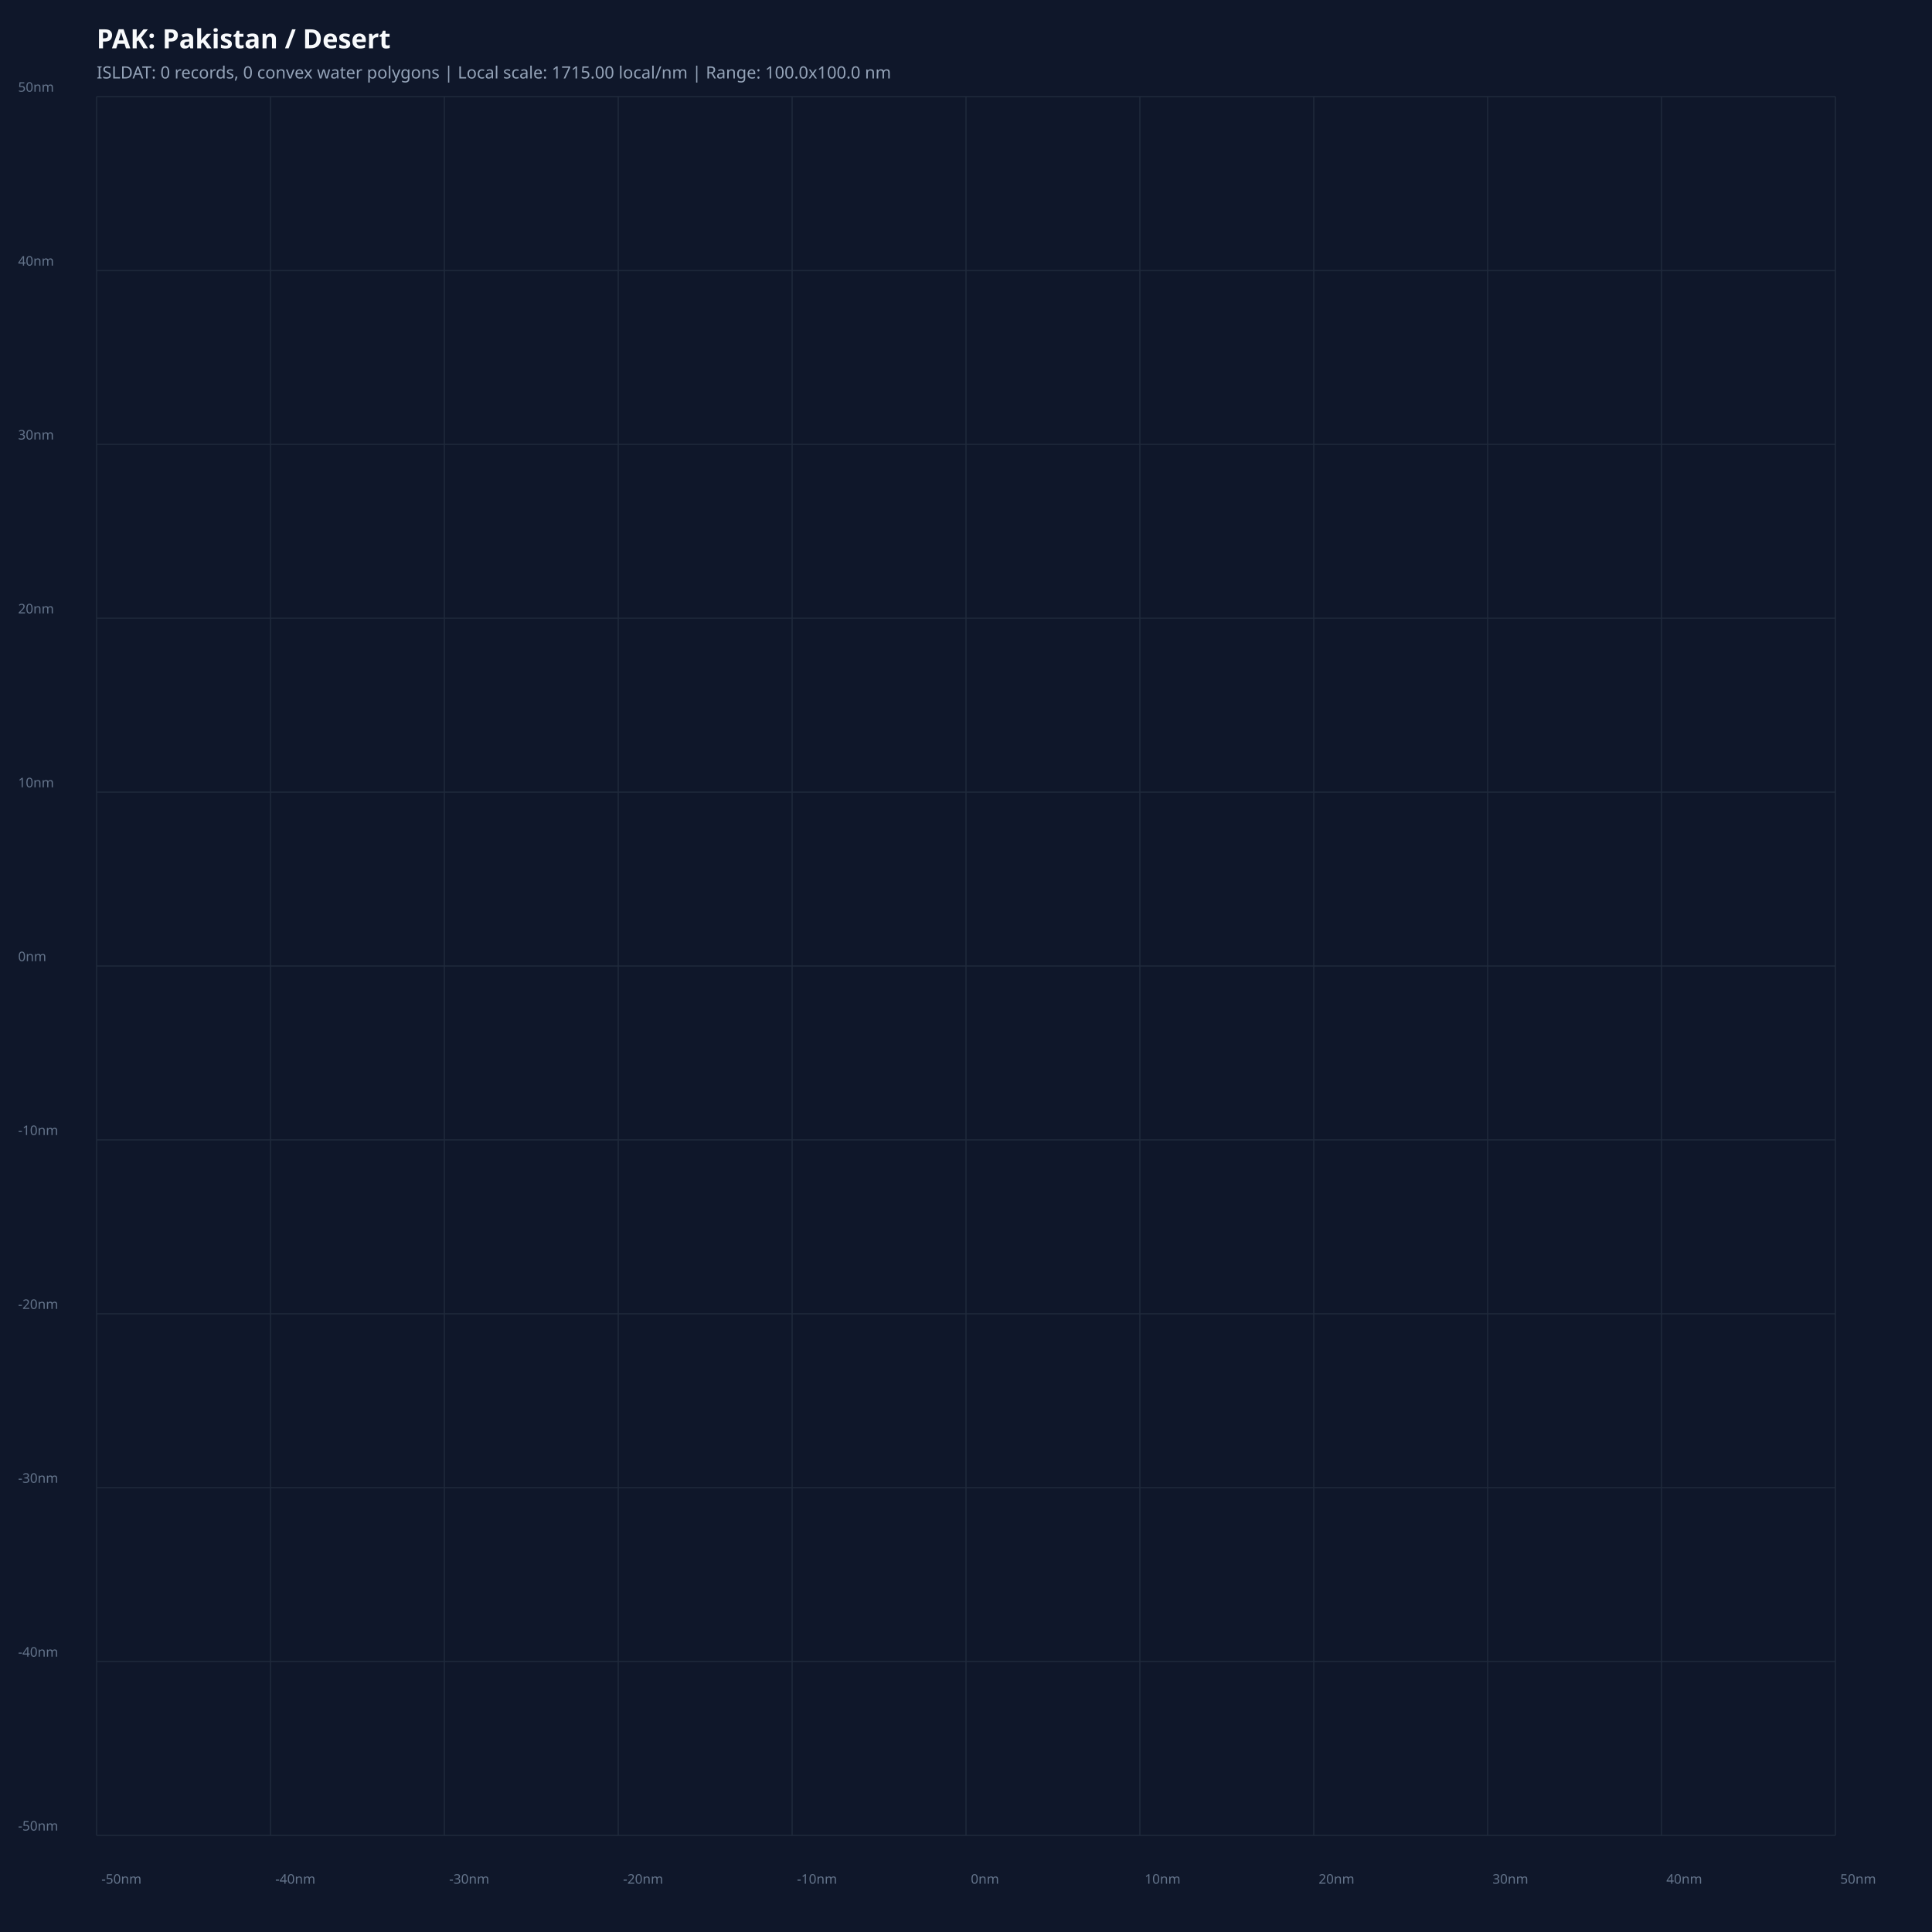
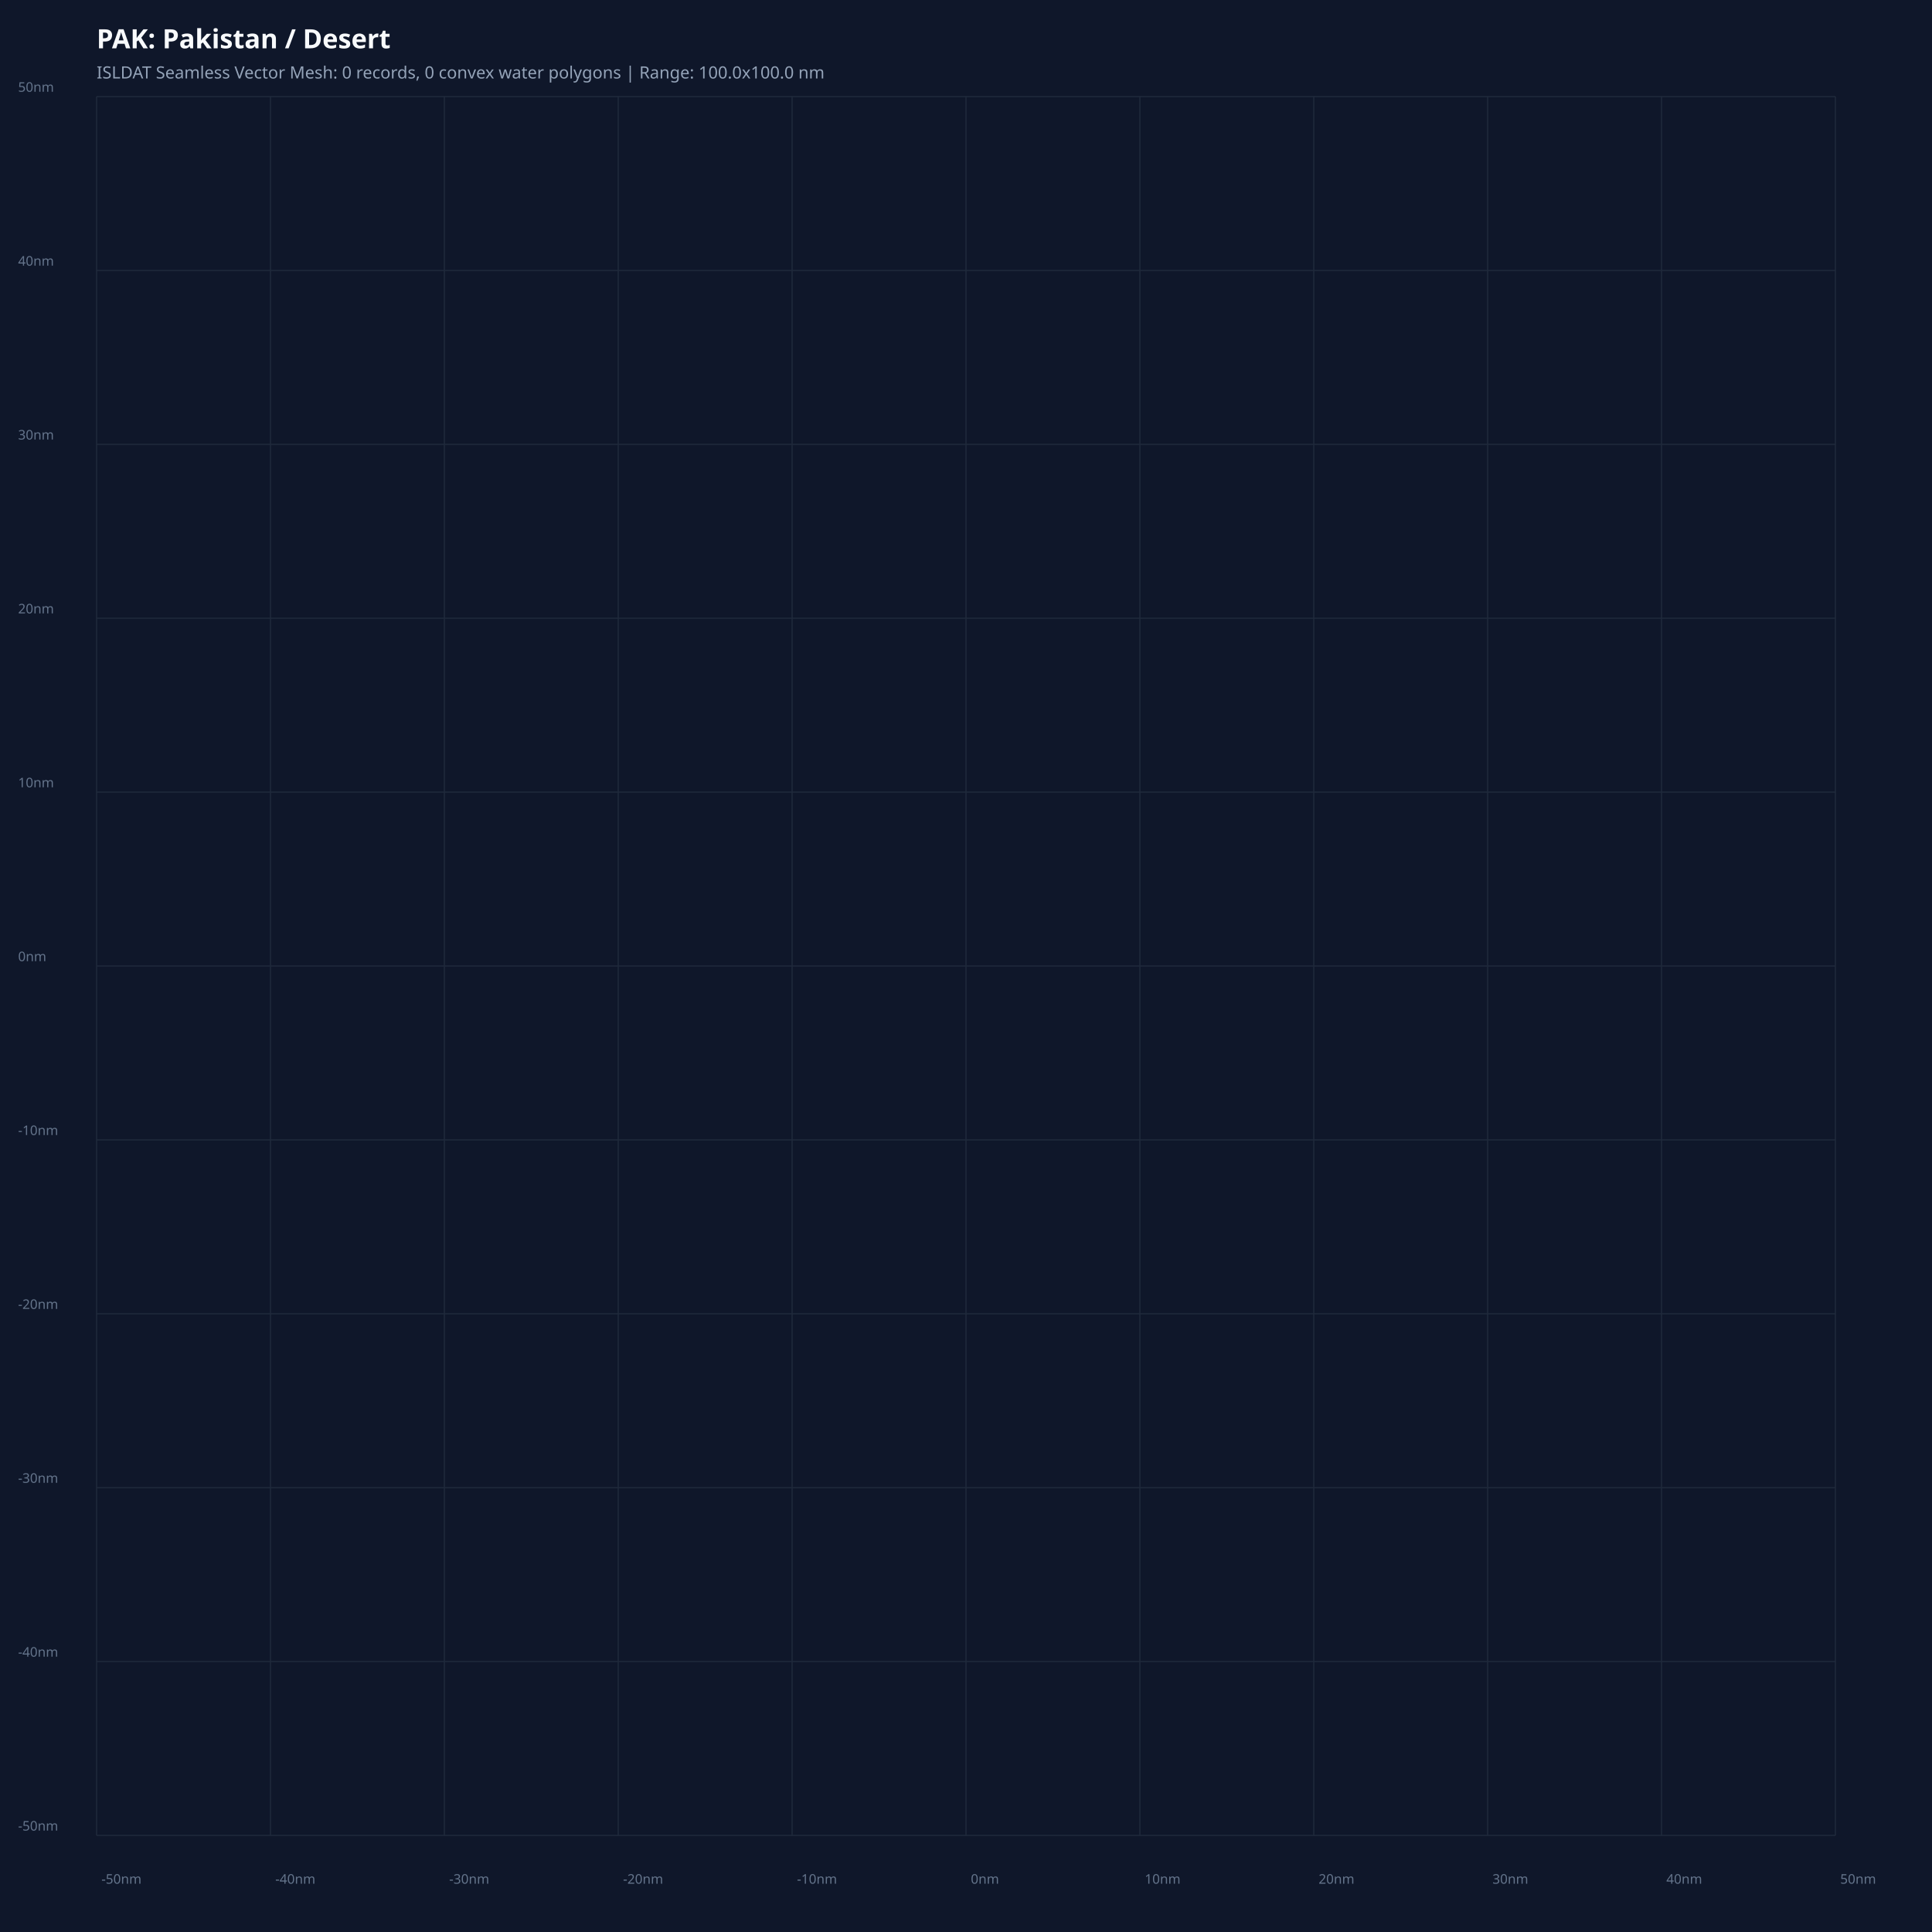
<svg xmlns="http://www.w3.org/2000/svg" viewBox="0 0 1600 1600" width="1600" height="1600">
  <rect width="1600" height="1600" fill="#0f172a" />
  <text x="80" y="40" font-family="sans-serif" font-size="22" font-weight="bold" fill="#f8fafc">PAK: Pakistan / Desert</text>
-   <text x="80" y="65" font-family="sans-serif" font-size="14" fill="#94a3b8">ISLDAT: 0 records, 0 convex water polygons | Local scale: 1715.00 local/nm | Range: 100.0x100.0 nm</text>
+   <text x="80" y="65" font-family="sans-serif" font-size="14" fill="#94a3b8">ISLDAT Seamless Vector Mesh: 0 records, 0 convex water polygons | Range: 100.0x100.0 nm</text>
  <line x1="80.0" y1="1520.0" x2="80.0" y2="80.0" stroke="#1e293b" stroke-width="1" />
  <text x="84.0" y="1560" font-family="sans-serif" font-size="11" fill="#64748b">-50nm</text>
  <line x1="224.0" y1="1520.0" x2="224.0" y2="80.0" stroke="#1e293b" stroke-width="1" />
  <text x="228.0" y="1560" font-family="sans-serif" font-size="11" fill="#64748b">-40nm</text>
  <line x1="368.0" y1="1520.0" x2="368.0" y2="80.0" stroke="#1e293b" stroke-width="1" />
  <text x="372.0" y="1560" font-family="sans-serif" font-size="11" fill="#64748b">-30nm</text>
  <line x1="512.0" y1="1520.0" x2="512.0" y2="80.0" stroke="#1e293b" stroke-width="1" />
  <text x="516.0" y="1560" font-family="sans-serif" font-size="11" fill="#64748b">-20nm</text>
  <line x1="656.0" y1="1520.0" x2="656.0" y2="80.0" stroke="#1e293b" stroke-width="1" />
  <text x="660.0" y="1560" font-family="sans-serif" font-size="11" fill="#64748b">-10nm</text>
  <line x1="800.0" y1="1520.0" x2="800.0" y2="80.0" stroke="#1e293b" stroke-width="1" />
  <text x="804.0" y="1560" font-family="sans-serif" font-size="11" fill="#64748b">0nm</text>
  <line x1="944.0" y1="1520.0" x2="944.0" y2="80.0" stroke="#1e293b" stroke-width="1" />
  <text x="948.0" y="1560" font-family="sans-serif" font-size="11" fill="#64748b">10nm</text>
  <line x1="1088.0" y1="1520.0" x2="1088.0" y2="80.0" stroke="#1e293b" stroke-width="1" />
  <text x="1092.0" y="1560" font-family="sans-serif" font-size="11" fill="#64748b">20nm</text>
  <line x1="1232.0" y1="1520.0" x2="1232.0" y2="80.0" stroke="#1e293b" stroke-width="1" />
  <text x="1236.0" y="1560" font-family="sans-serif" font-size="11" fill="#64748b">30nm</text>
  <line x1="1376.0" y1="1520.0" x2="1376.0" y2="80.0" stroke="#1e293b" stroke-width="1" />
  <text x="1380.0" y="1560" font-family="sans-serif" font-size="11" fill="#64748b">40nm</text>
  <line x1="1520.0" y1="1520.0" x2="1520.0" y2="80.0" stroke="#1e293b" stroke-width="1" />
  <text x="1524.0" y="1560" font-family="sans-serif" font-size="11" fill="#64748b">50nm</text>
  <line x1="1664.0" y1="1520.0" x2="1664.0" y2="80.0" stroke="#1e293b" stroke-width="1" />
  <text x="1668.0" y="1560" font-family="sans-serif" font-size="11" fill="#64748b">60nm</text>
  <line x1="80.0" y1="1520.0" x2="1520.0" y2="1520.0" stroke="#1e293b" stroke-width="1" />
  <text x="15" y="1516.0" font-family="sans-serif" font-size="11" fill="#64748b">-50nm</text>
  <line x1="80.0" y1="1376.0" x2="1520.0" y2="1376.0" stroke="#1e293b" stroke-width="1" />
  <text x="15" y="1372.0" font-family="sans-serif" font-size="11" fill="#64748b">-40nm</text>
  <line x1="80.0" y1="1232.0" x2="1520.0" y2="1232.0" stroke="#1e293b" stroke-width="1" />
  <text x="15" y="1228.0" font-family="sans-serif" font-size="11" fill="#64748b">-30nm</text>
  <line x1="80.0" y1="1088.0" x2="1520.0" y2="1088.0" stroke="#1e293b" stroke-width="1" />
  <text x="15" y="1084.0" font-family="sans-serif" font-size="11" fill="#64748b">-20nm</text>
  <line x1="80.0" y1="944.0" x2="1520.0" y2="944.0" stroke="#1e293b" stroke-width="1" />
  <text x="15" y="940.0" font-family="sans-serif" font-size="11" fill="#64748b">-10nm</text>
  <line x1="80.0" y1="800.0" x2="1520.0" y2="800.0" stroke="#1e293b" stroke-width="1" />
  <text x="15" y="796.0" font-family="sans-serif" font-size="11" fill="#64748b">0nm</text>
  <line x1="80.0" y1="656.0" x2="1520.0" y2="656.0" stroke="#1e293b" stroke-width="1" />
  <text x="15" y="652.0" font-family="sans-serif" font-size="11" fill="#64748b">10nm</text>
  <line x1="80.0" y1="512.0" x2="1520.0" y2="512.0" stroke="#1e293b" stroke-width="1" />
  <text x="15" y="508.0" font-family="sans-serif" font-size="11" fill="#64748b">20nm</text>
  <line x1="80.0" y1="368.0" x2="1520.0" y2="368.0" stroke="#1e293b" stroke-width="1" />
  <text x="15" y="364.0" font-family="sans-serif" font-size="11" fill="#64748b">30nm</text>
  <line x1="80.0" y1="224.0" x2="1520.0" y2="224.0" stroke="#1e293b" stroke-width="1" />
  <text x="15" y="220.0" font-family="sans-serif" font-size="11" fill="#64748b">40nm</text>
  <line x1="80.0" y1="80.0" x2="1520.0" y2="80.0" stroke="#1e293b" stroke-width="1" />
  <text x="15" y="76.0" font-family="sans-serif" font-size="11" fill="#64748b">50nm</text>
  <line x1="80.0" y1="-64.0" x2="1520.0" y2="-64.0" stroke="#1e293b" stroke-width="1" />
  <text x="15" y="-68.0" font-family="sans-serif" font-size="11" fill="#64748b">60nm</text>
</svg>
